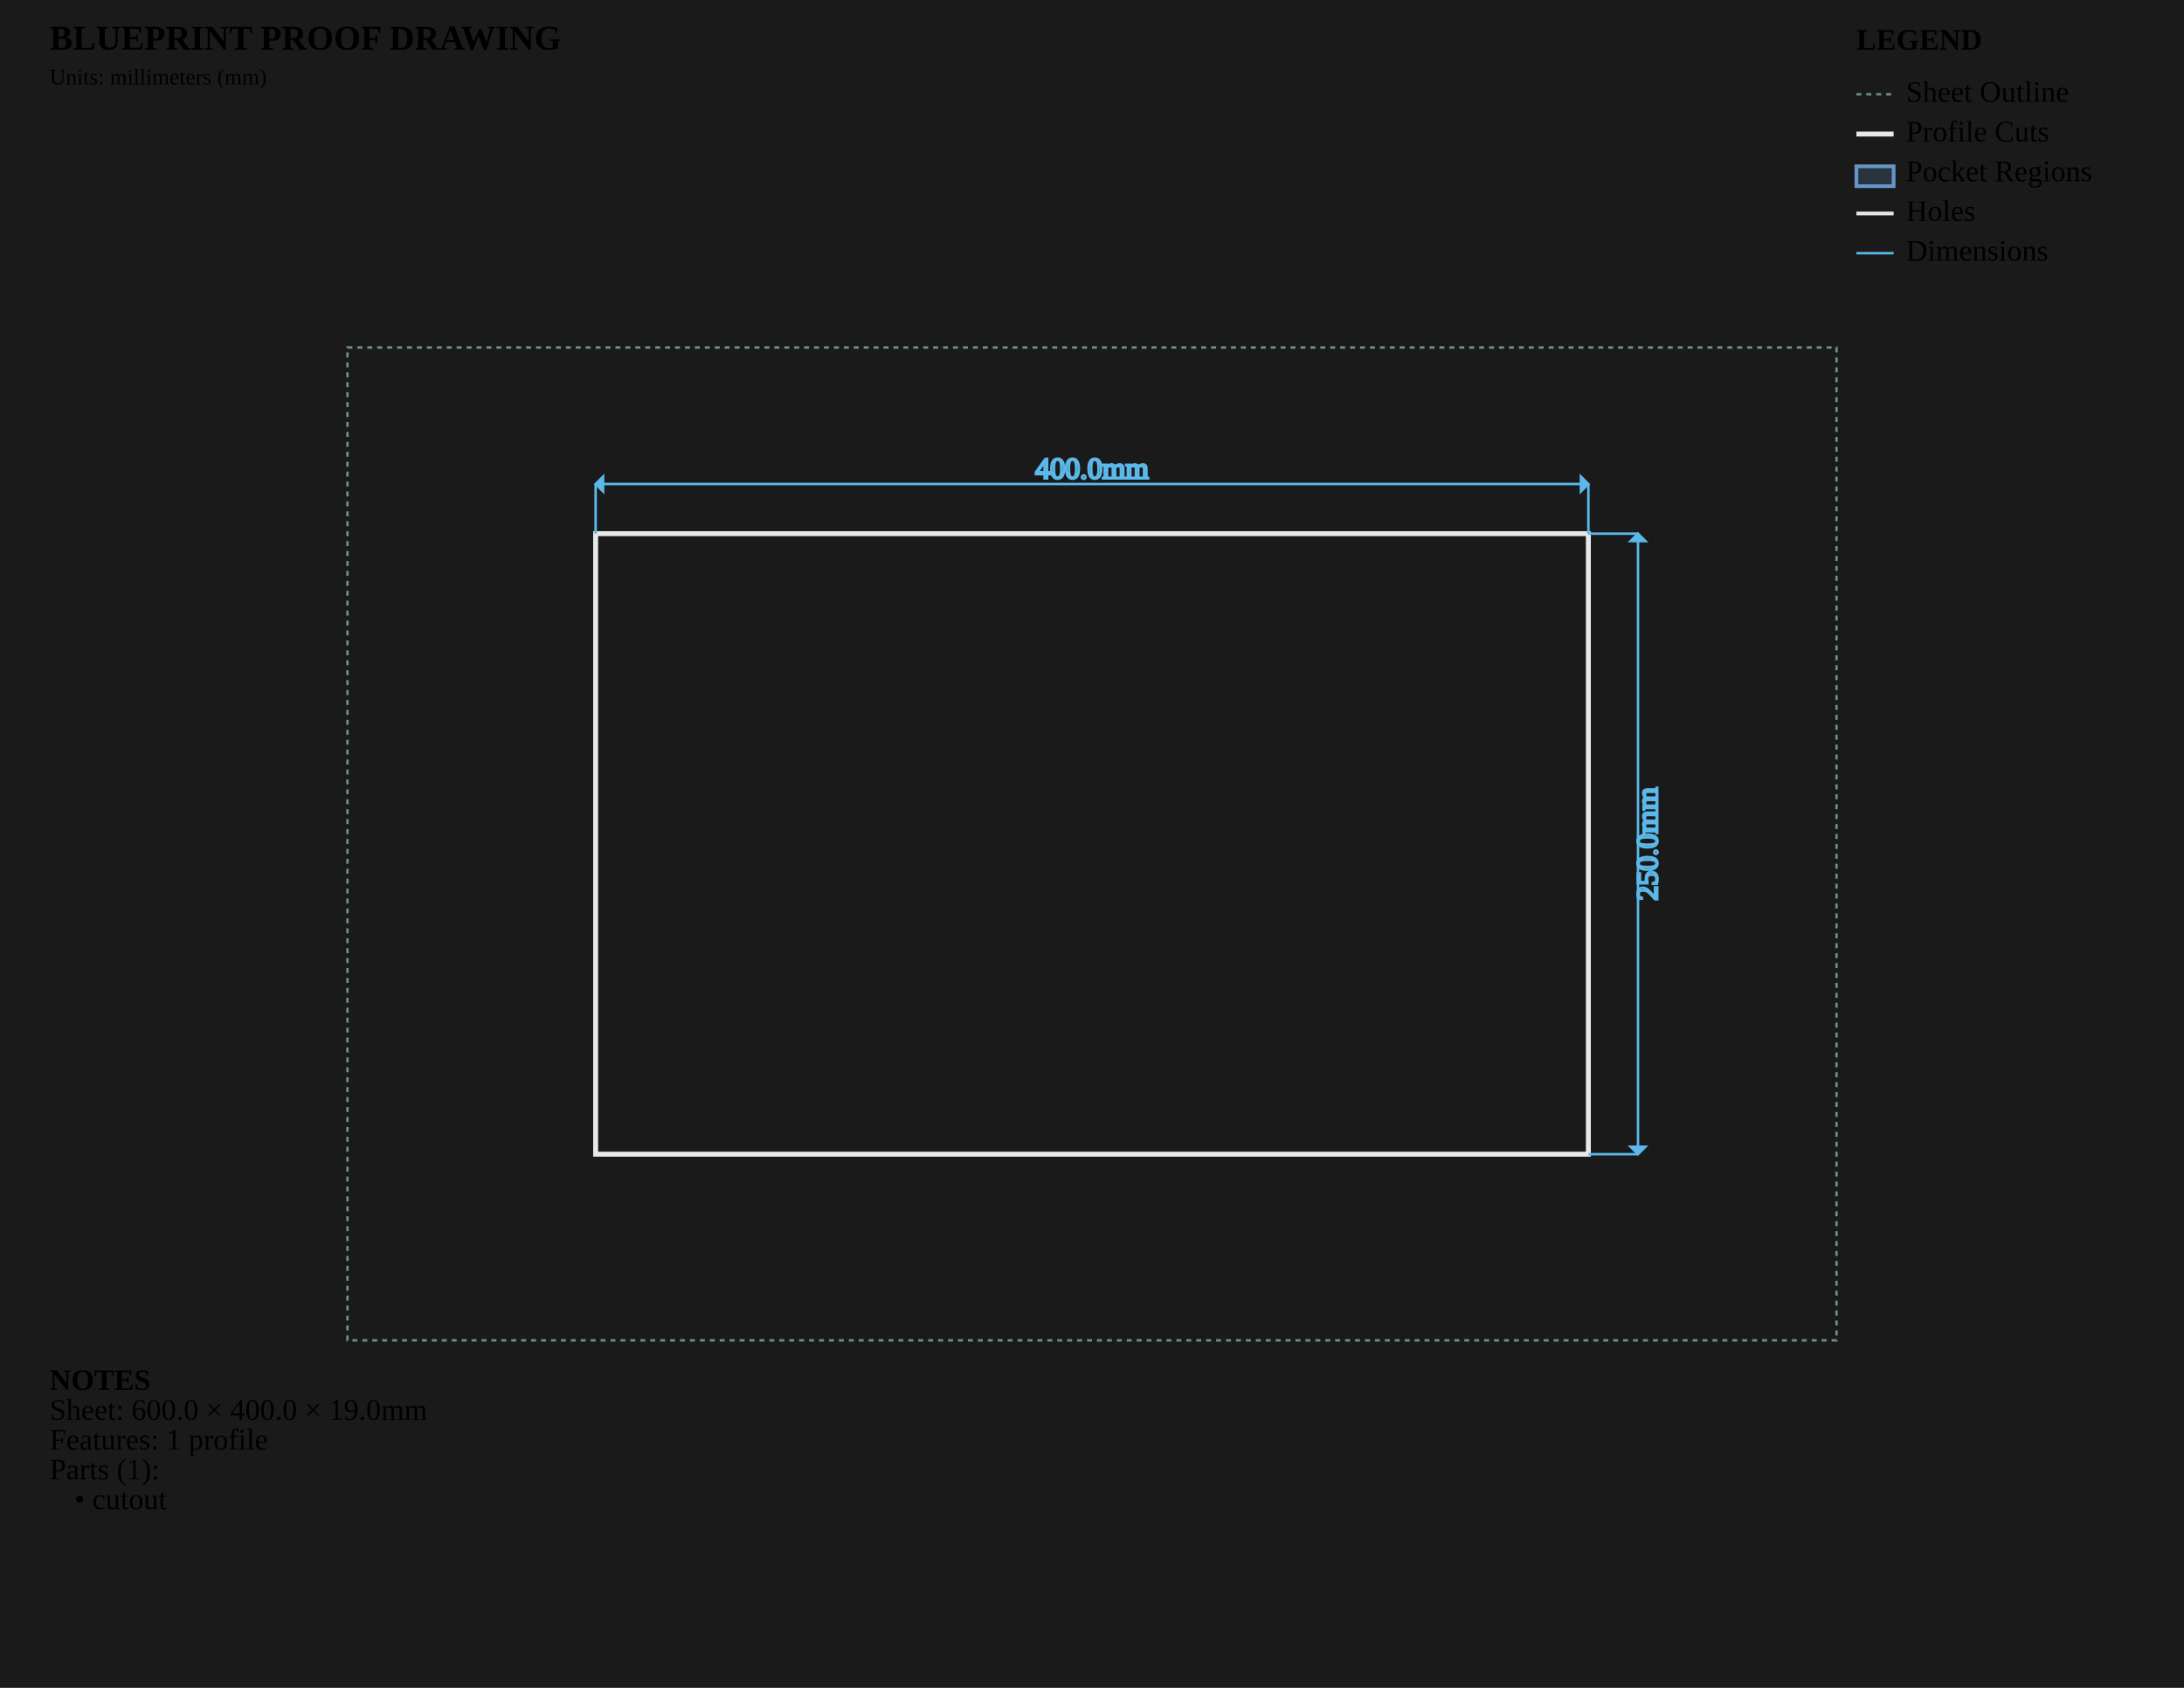
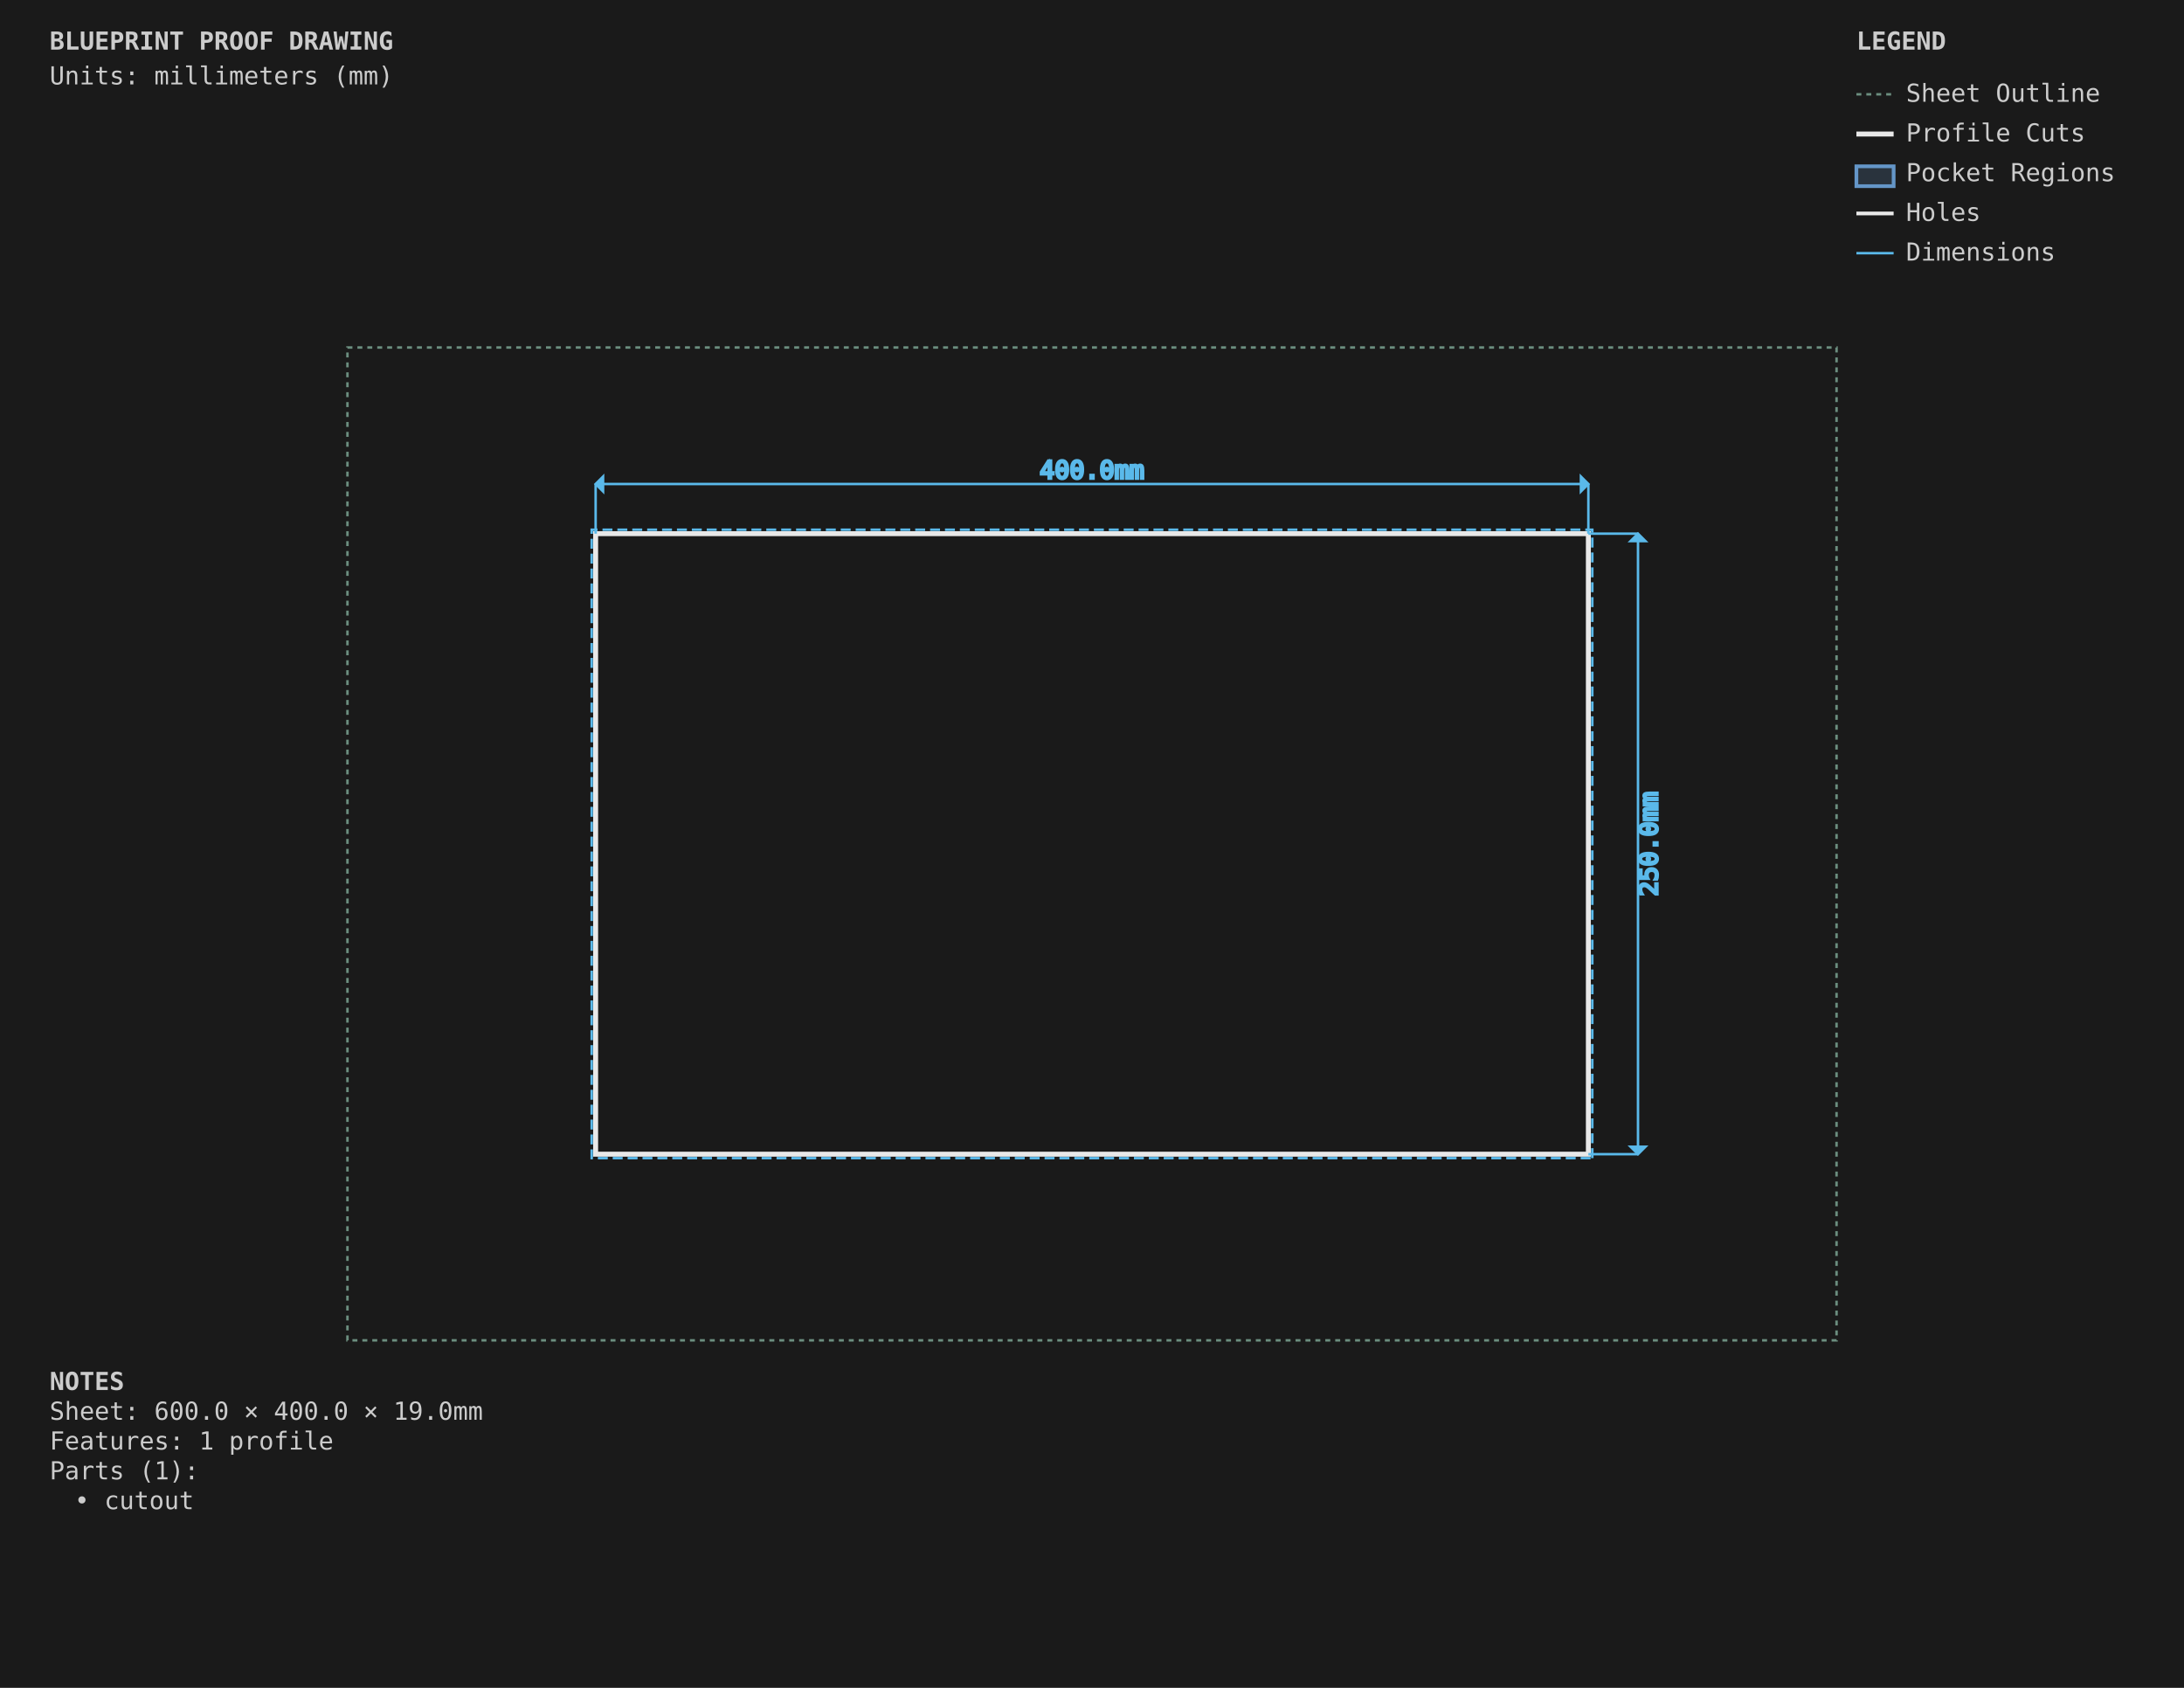
<svg xmlns="http://www.w3.org/2000/svg" viewBox="0 0 880.0 680.0" width="880.0mm" height="680.0mm">
  <style>
        .sheet-outline { stroke: #6b8e7f; stroke-width: 1; fill: none; stroke-dasharray: 2,2; }
        .profile-cuts { stroke: #e8e8e8; stroke-width: 2; fill: none; }
+         .profile-toolpaths { stroke: #5ab9ea; stroke-width: 1; fill: none; stroke-dasharray: 4,2; }
        .waste-cuts { stroke: #ff9500; stroke-width: 2; fill: none; stroke-dasharray: 8,4; }
        .pocket-regions { stroke: #6496c8; stroke-width: 1.5; fill: #6496c8; fill-opacity: 0.2; }
        .holes { stroke: #e8e8e8; stroke-width: 1.5; fill: none; }
        .engrave-paths { stroke: #888888; stroke-width: 0.25; fill: none; }
        .construction { stroke: #6b8e7f; stroke-width: 0.5; fill: none; stroke-dasharray: 2,2; }
        .dimensions { stroke: #5ab9ea; stroke-width: 1; fill: none; }
-         .dimension-text { fill:
+         .dimension-text { fill: #5ab9ea; font-family: monospace; font-size: 10px; }
        .gap-dimensions { stroke: #ff9500; stroke-width: 1; fill: none; }
-         .gap-text { fill:
+         .gap-text { fill: #ff9500; font-family: monospace; font-size: 10px; }
        .notes { fill: #cccccc; font-family: monospace; font-size: 10px; }
        .legend { fill: #cccccc; font-family: monospace; font-size: 10px; }
        .part-label { fill: #ffcc00; font-family: monospace; font-size: 8px; font-weight: bold; }
+         .edge-label { fill: #ffcc00; font-family: monospace; font-size: 7px; }
    </style>
  <rect x="0" y="0" width="880.0" height="680.0" fill="#1a1a1a" />
  <g id="SHEET_OUTLINE" class="sheet-outline">
    <rect x="140" y="140" width="600.0" height="400.0" />
  </g>
  <g id="PROFILE_CUTS" class="profile-cuts">
    <rect x="240.0" y="215.0" width="400.0" height="250.0" />
+   </g>
+   <g id="PROFILE_TOOLPATHS" class="profile-toolpaths">
+     <path d="M 641.587 466.587 L 641.587 213.413 L 238.412 213.413 L 238.412 466.587 Z" fill-rule="evenodd" />
  </g>
  <g id="WASTE_CUTS" class="waste-cuts" />
  <g id="POCKET_REGIONS" class="pocket-regions" />
  <g id="ENGRAVE_PATHS" class="engrave-paths" />
  <g id="HOLES" class="holes" />
  <g id="LABELS" class="labels" />
  <g id="EDGE_COLORS" class="edge-colors" />
  <g id="CONSTRUCTION" class="construction" />
  <g id="DIMENSIONS" class="dimensions">
    <line x1="240.0" y1="215.0" x2="240.0" y2="195.0" stroke="#5ab9ea" stroke-width="1" />
    <line x1="640.0" y1="215.0" x2="640.0" y2="195.0" stroke="#5ab9ea" stroke-width="1" />
    <line x1="240.0" y1="195.0" x2="640.0" y2="195.0" stroke="#5ab9ea" stroke-width="1" />
    <polygon points="240.0,195.0 243.0,192.0 243.0,198.0" fill="#5ab9ea" />
    <polygon points="640.0,195.0 637.0,192.0 637.0,198.0" fill="#5ab9ea" />
    <text x="440.0" y="190.0" class="dimension-text" text-anchor="middle" dominant-baseline="middle">400.0mm</text>
    <line x1="640.0" y1="215.0" x2="660.0" y2="215.0" stroke="#5ab9ea" stroke-width="1" />
    <line x1="640.0" y1="465.0" x2="660.0" y2="465.0" stroke="#5ab9ea" stroke-width="1" />
    <line x1="660.0" y1="215.0" x2="660.0" y2="465.0" stroke="#5ab9ea" stroke-width="1" />
    <polygon points="660.0,215.0 657.0,218.0 663.0,218.0" fill="#5ab9ea" />
    <polygon points="660.0,465.0 657.0,462.0 663.0,462.0" fill="#5ab9ea" />
    <text x="665.0" y="340.0" class="dimension-text" text-anchor="middle" dominant-baseline="middle" transform="rotate(-90 665.0 340.0)">250.0mm</text>
  </g>
  <g id="NOTES" class="notes">
    <text x="20" y="560.0" class="notes" font-weight="bold">NOTES</text>
    <text x="20" y="572.0" class="notes">Sheet: 600.0 × 400.0 × 19.0mm</text>
    <text x="20" y="584.0" class="notes">Features: 1 profile</text>
    <text x="20" y="596.0" class="notes">Parts (1):</text>
    <text x="30" y="608.0" class="notes">• cutout</text>
  </g>
  <g id="TITLE_BLOCK" class="title-block">
    <text x="20" y="20" class="notes" font-weight="bold" font-size="14px">BLUEPRINT PROOF DRAWING</text>
    <text x="20" y="34" class="notes" font-size="9px">Units: millimeters (mm)</text>
  </g>
  <g id="LEGEND" class="legend">
    <text x="748.0" y="20" class="legend" font-weight="bold">LEGEND</text>
    <line x1="748.0" y1="38" x2="763.0" y2="38" stroke="#6b8e7f" stroke-width="1" stroke-dasharray="2,2" />
    <text x="768.0" y="41" class="legend">Sheet Outline</text>
    <line x1="748.0" y1="54" x2="763.0" y2="54" stroke="#e8e8e8" stroke-width="2" />
    <text x="768.0" y="57" class="legend">Profile Cuts</text>
    <rect x="748.0" y="67" width="15.0" height="8" stroke="#6496c8" stroke-width="1.5" fill="#6496c8" fill-opacity="0.2" />
    <text x="768.0" y="73" class="legend">Pocket Regions</text>
    <line x1="748.0" y1="86" x2="763.0" y2="86" stroke="#e8e8e8" stroke-width="1.5" />
    <text x="768.0" y="89" class="legend">Holes</text>
    <line x1="748.0" y1="102" x2="763.0" y2="102" stroke="#5ab9ea" stroke-width="1" />
    <text x="768.0" y="105" class="legend">Dimensions</text>
  </g>
</svg>
